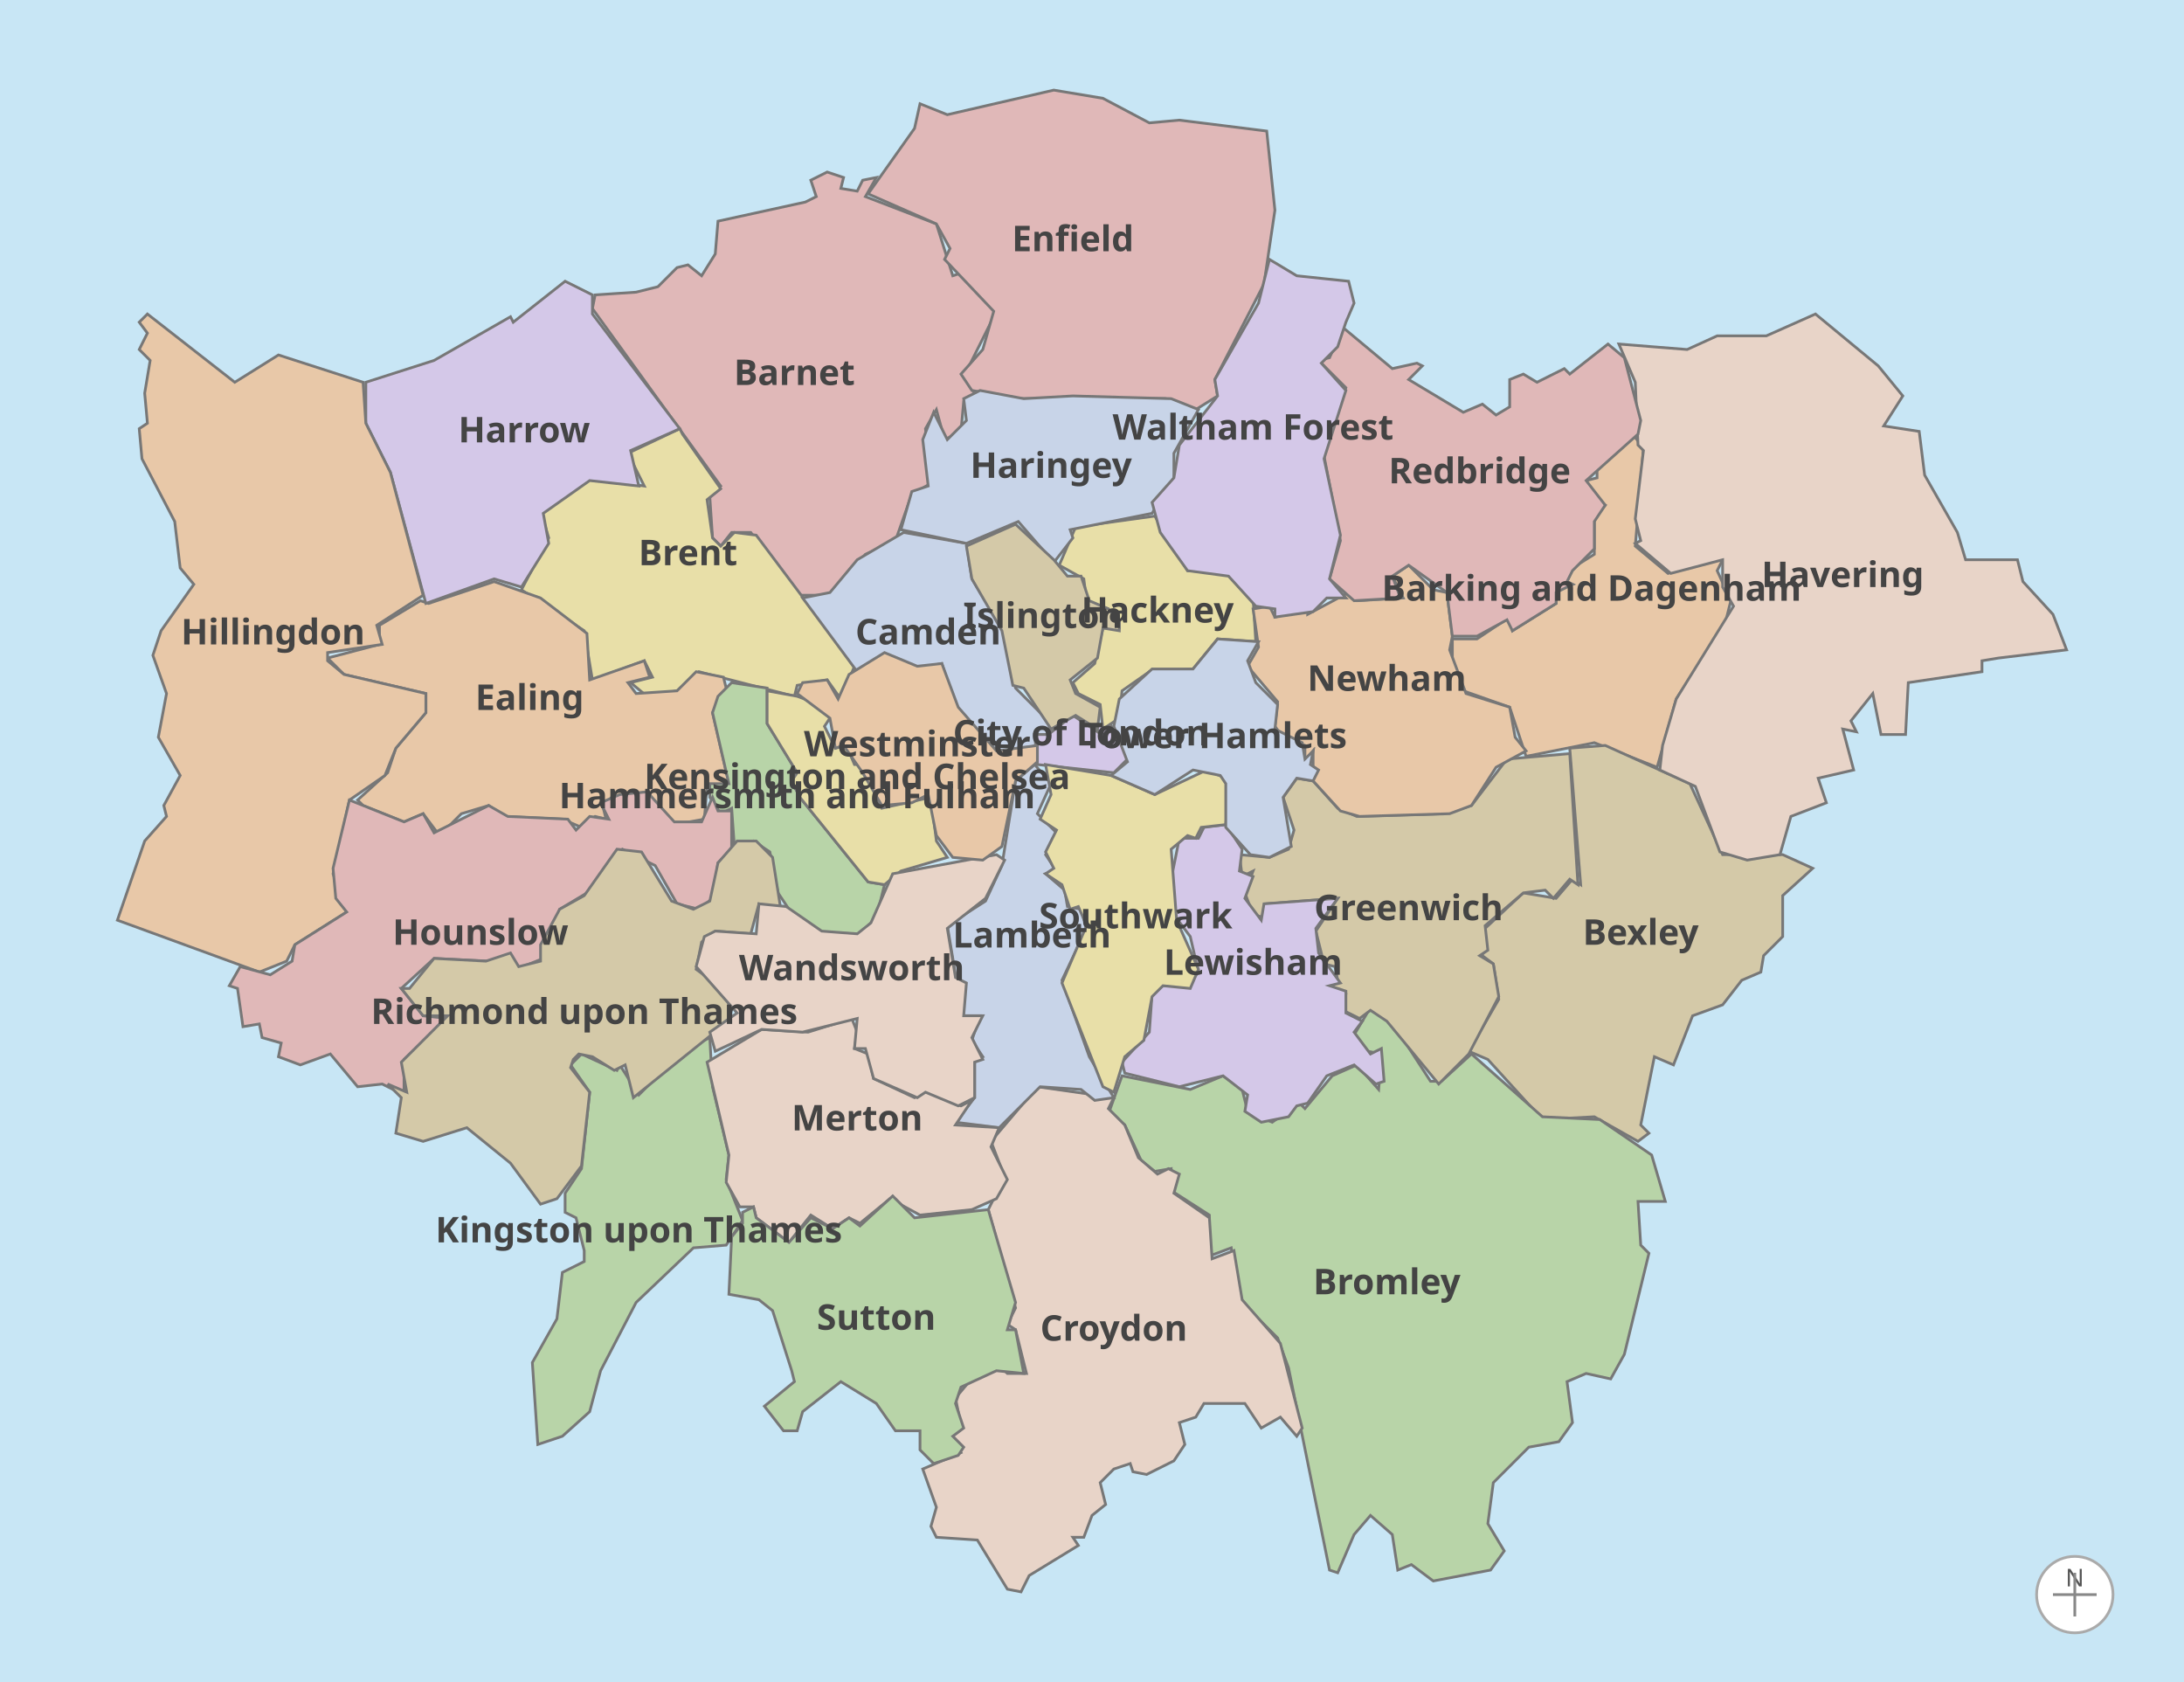
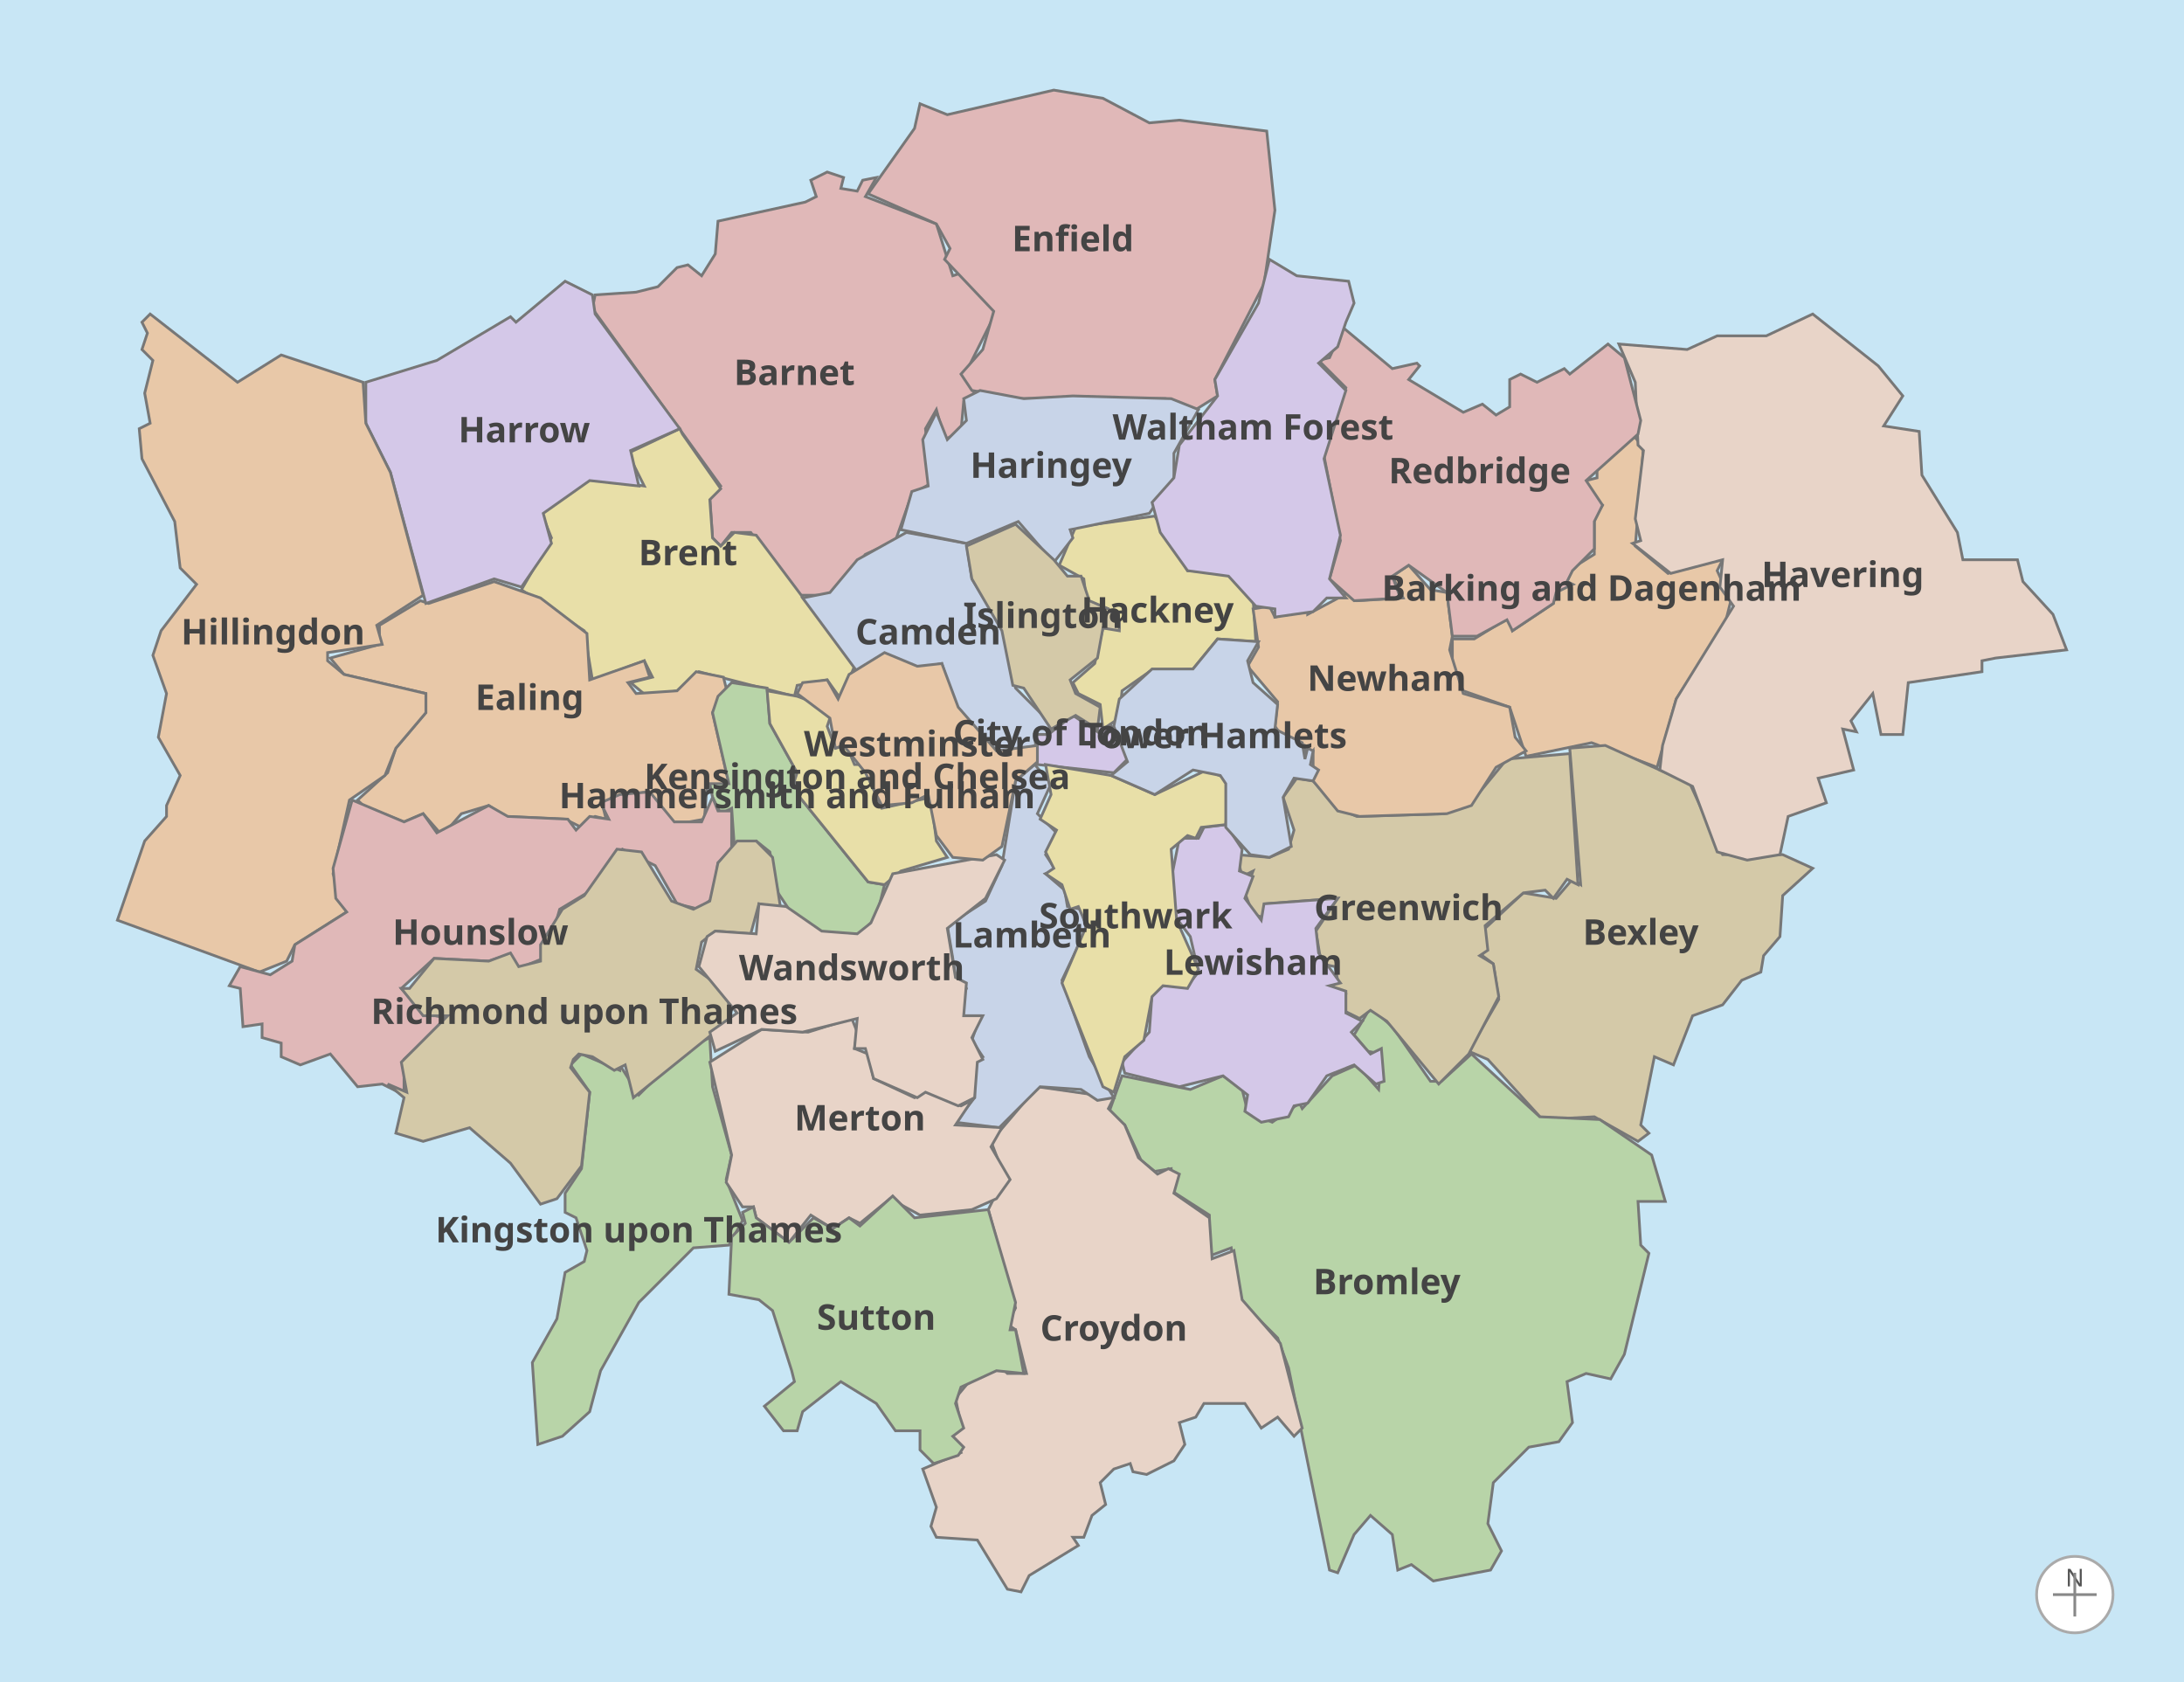
<svg xmlns="http://www.w3.org/2000/svg" viewBox="0 0 800 616">
  <rect width="800" height="616" fill="#c8e6f5" />
-   <path id="barking-and-dagenham" d="M 634,220 L 629,209 L 631,205 L 622,205 L 611,210 L 599,200 L 602,164 L 598,159 L 585,171 L 585,175 L 581,176 L 583,182 L 588,185 L 584,190 L 584,203 L 576,208 L 574,213 L 576,214 L 570,216 L 570,221 L 554,231 L 553,226 L 541,234 L 532,234 L 532,244 L 536,253 L 553,259 L 559,277 L 584,272 L 607,281 L 614,256 L 632,228 L 634,220 Z" fill="#e8c8a8" stroke="#777" stroke-width="1" />
+   <path id="barking-and-dagenham" d="M 634,220 L 629,209 L 631,205 L 621,205 L 611,210 L 599,200 L 602,164 L 598,159 L 585,171 L 585,175 L 581,176 L 583,182 L 587,185 L 584,190 L 584,203 L 576,208 L 574,213 L 576,214 L 570,216 L 569,221 L 554,231 L 553,226 L 540,234 L 532,234 L 532,244 L 536,253 L 553,259 L 559,277 L 583,272 L 607,281 L 614,256 L 632,228 L 634,220 Z" fill="#e8c8a8" stroke="#777" stroke-width="1" />
  <path id="barnet" d="M 233,107 L 218,108 L 217,113 L 264,178 L 260,182 L 261,197 L 264,200 L 268,195 L 275,195 L 293,218 L 302,218 L 306,217 L 317,203 L 328,198 L 334,181 L 341,177 L 339,157 L 343,150 L 346,161 L 352,158 L 353,147 L 357,144 L 353,138 L 365,114 L 352,100 L 349,101 L 343,82 L 317,72 L 321,65 L 316,66 L 314,70 L 308,69 L 309,65 L 303,63 L 297,66 L 299,72 L 295,74 L 263,81 L 262,93 L 257,101 L 252,97 L 248,98 L 241,105 L 233,107 Z" fill="#e0b8b8" stroke="#777" stroke-width="1" />
-   <path id="bexley" d="M 588,273 L 575,274 L 579,324 L 576,322 L 570,329 L 558,327 L 544,340 L 543,350 L 547,353 L 549,366 L 538,385 L 545,388 L 565,410 L 584,409 L 600,418 L 604,415 L 601,412 L 606,387 L 613,390 L 620,372 L 631,368 L 638,359 L 645,356 L 646,350 L 653,343 L 653,328 L 664,318 L 653,313 L 631,313 L 619,287 L 588,273 Z" fill="#d4c9a8" stroke="#777" stroke-width="1" />
-   <path id="brent" d="M 250,159 L 249,157 L 230,166 L 236,178 L 216,175 L 198,187 L 201,197 L 191,216 L 214,231 L 217,249 L 236,242 L 239,248 L 231,250 L 237,255 L 248,253 L 256,246 L 291,255 L 292,251 L 303,249 L 308,256 L 313,244 L 277,196 L 269,195 L 264,200 L 261,197 L 259,183 L 264,179 L 250,159 Z" fill="#e8dfa8" stroke="#777" stroke-width="1" />
-   <path id="bromley" d="M 472,501 L 487,575 L 490,576 L 496,562 L 502,555 L 510,562 L 512,575 L 517,573 L 525,579 L 546,575 L 551,568 L 545,558 L 547,543 L 560,530 L 571,528 L 576,521 L 574,506 L 581,503 L 590,505 L 595,496 L 604,459 L 601,456 L 600,440 L 610,440 L 605,423 L 586,410 L 565,409 L 539,386 L 528,396 L 524,396 L 511,376 L 502,369 L 496,379 L 501,385 L 506,386 L 505,399 L 497,390 L 488,394 L 478,406 L 476,404 L 466,411 L 457,407 L 455,399 L 448,394 L 436,399 L 411,394 L 406,408 L 412,412 L 418,425 L 423,429 L 429,428 L 429,436 L 443,445 L 443,460 L 451,457 L 454,476 L 468,490 L 472,501 Z" fill="#b8d4a8" stroke="#777" stroke-width="1" />
-   <path id="camden" d="M 354,199 L 331,195 L 314,205 L 304,217 L 294,219 L 314,246 L 323,240 L 335,245 L 345,243 L 350,259 L 366,276 L 380,273 L 380,269 L 385,269 L 384,264 L 372,252 L 367,230 L 356,212 L 354,199 Z" fill="#c8d4e8" stroke="#777" stroke-width="1" />
+   <path id="bexley" d="M 588,273 L 575,274 L 579,324 L 576,322 L 570,329 L 558,327 L 544,340 L 543,350 L 547,353 L 549,366 L 538,385 L 545,388 L 565,410 L 584,409 L 600,418 L 604,415 L 601,412 L 606,387 L 613,390 L 620,372 L 631,368 L 638,359 L 645,356 L 646,350 L 652,343 L 653,328 L 664,318 L 653,313 L 631,313 L 619,287 L 588,273 Z" fill="#d4c9a8" stroke="#777" stroke-width="1" />
+   <path id="brent" d="M 250,159 L 249,157 L 230,166 L 236,178 L 216,175 L 198,187 L 202,197 L 191,216 L 214,231 L 217,249 L 236,242 L 239,248 L 231,250 L 237,255 L 248,253 L 256,246 L 291,255 L 292,251 L 303,249 L 308,256 L 313,244 L 277,196 L 269,195 L 264,200 L 261,197 L 260,183 L 264,179 L 250,159 Z" fill="#e8dfa8" stroke="#777" stroke-width="1" />
+   <path id="bromley" d="M 472,501 L 487,575 L 490,576 L 496,562 L 502,555 L 510,562 L 512,575 L 517,573 L 525,579 L 546,575 L 550,568 L 545,558 L 547,543 L 560,530 L 571,528 L 576,521 L 574,506 L 581,503 L 590,505 L 595,496 L 604,459 L 601,456 L 600,440 L 610,440 L 605,423 L 586,410 L 564,409 L 539,386 L 528,396 L 524,396 L 510,376 L 502,369 L 496,379 L 501,385 L 506,386 L 505,399 L 497,390 L 488,394 L 477,406 L 476,404 L 466,411 L 457,407 L 455,399 L 448,394 L 436,399 L 411,394 L 406,408 L 412,412 L 418,425 L 423,429 L 429,428 L 429,436 L 443,445 L 443,460 L 451,457 L 454,476 L 468,490 L 472,501 Z" fill="#b8d4a8" stroke="#777" stroke-width="1" />
+   <path id="camden" d="M 354,199 L 332,195 L 314,205 L 304,217 L 294,219 L 314,246 L 323,240 L 335,245 L 345,243 L 350,259 L 366,276 L 380,273 L 380,269 L 385,269 L 384,264 L 372,252 L 367,230 L 356,212 L 354,199 Z" fill="#c8d4e8" stroke="#777" stroke-width="1" />
  <path id="city-of-london" d="M 402,266 L 402,268 L 393,262 L 384,269 L 379,269 L 380,280 L 408,283 L 413,278 L 412,274 L 406,264 L 402,266 Z" fill="#d4c8e8" stroke="#777" stroke-width="1" />
-   <path id="croydon" d="M 475,526 L 477,523 L 469,492 L 455,476 L 452,458 L 444,461 L 443,446 L 430,437 L 432,430 L 428,428 L 424,430 L 417,424 L 412,412 L 406,406 L 408,402 L 380,398 L 363,418 L 368,431 L 362,443 L 372,479 L 369,485 L 372,487 L 376,503 L 369,503 L 367,501 L 355,506 L 350,512 L 352,522 L 348,526 L 352,532 L 338,538 L 343,552 L 341,559 L 343,563 L 358,564 L 369,582 L 374,583 L 377,577 L 395,566 L 393,563 L 397,563 L 400,555 L 405,551 L 403,543 L 408,538 L 414,536 L 415,539 L 420,540 L 430,535 L 434,529 L 432,521 L 438,519 L 441,514 L 456,514 L 462,523 L 469,519 L 475,526 Z" fill="#e8d4c8" stroke="#777" stroke-width="1" />
-   <path id="ealing" d="M 154,220 L 139,229 L 139,236 L 120,241 L 126,247 L 156,254 L 156,261 L 145,274 L 142,283 L 131,293 L 133,295 L 148,301 L 155,298 L 161,306 L 169,298 L 179,295 L 185,299 L 206,300 L 213,303 L 218,299 L 222,300 L 221,296 L 224,292 L 237,290 L 247,302 L 258,300 L 259,288 L 267,287 L 261,261 L 266,252 L 265,248 L 255,246 L 248,253 L 233,254 L 230,250 L 238,248 L 236,242 L 216,249 L 215,232 L 198,219 L 181,213 L 157,221 L 154,220 Z" fill="#e8c8a8" stroke="#777" stroke-width="1" />
+   <path id="croydon" d="M 474,526 L 477,523 L 469,492 L 455,476 L 452,458 L 444,461 L 443,446 L 430,437 L 432,430 L 428,428 L 424,430 L 417,424 L 412,412 L 406,406 L 408,402 L 380,398 L 363,418 L 368,431 L 362,443 L 372,479 L 369,485 L 372,487 L 376,503 L 369,503 L 367,501 L 355,506 L 350,512 L 352,522 L 348,526 L 352,532 L 338,538 L 343,552 L 341,559 L 343,563 L 358,564 L 369,582 L 374,583 L 377,577 L 395,566 L 393,563 L 397,563 L 400,555 L 405,551 L 403,543 L 408,538 L 414,536 L 415,539 L 420,540 L 430,535 L 434,529 L 432,521 L 438,519 L 441,514 L 456,514 L 462,523 L 468,519 L 474,526 Z" fill="#e8d4c8" stroke="#777" stroke-width="1" />
+   <path id="ealing" d="M 154,220 L 139,229 L 139,236 L 121,241 L 126,247 L 156,254 L 156,261 L 145,274 L 142,283 L 131,293 L 133,295 L 148,301 L 155,298 L 162,306 L 169,298 L 179,295 L 185,299 L 207,300 L 213,303 L 218,299 L 222,300 L 221,296 L 224,292 L 237,290 L 247,302 L 258,300 L 259,288 L 267,287 L 261,261 L 266,252 L 265,248 L 255,246 L 248,253 L 233,254 L 230,250 L 238,248 L 236,242 L 216,249 L 215,232 L 198,219 L 181,213 L 157,221 L 154,220 Z" fill="#e8c8a8" stroke="#777" stroke-width="1" />
  <path id="enfield" d="M 464,48 L 432,44 L 421,45 L 404,36 L 386,33 L 347,42 L 337,38 L 335,47 L 318,71 L 343,82 L 348,91 L 346,95 L 364,114 L 360,128 L 352,137 L 356,143 L 374,146 L 427,146 L 438,150 L 446,145 L 445,139 L 463,104 L 467,77 L 464,48 Z" fill="#e0b8b8" stroke="#777" stroke-width="1" />
-   <path id="greenwich" d="M 538,386 L 549,365 L 547,353 L 542,350 L 545,348 L 544,339 L 558,327 L 566,326 L 569,329 L 575,322 L 578,324 L 575,276 L 552,278 L 539,295 L 529,298 L 497,299 L 490,296 L 481,286 L 475,285 L 470,292 L 474,304 L 472,311 L 465,314 L 454,313 L 455,321 L 459,319 L 456,327 L 459,335 L 463,336 L 464,331 L 490,329 L 482,341 L 485,353 L 489,354 L 490,359 L 487,361 L 493,364 L 492,370 L 498,373 L 502,370 L 508,374 L 527,397 L 538,386 Z" fill="#d4c9a8" stroke="#777" stroke-width="1" />
+   <path id="greenwich" d="M 538,386 L 549,365 L 547,353 L 542,350 L 545,348 L 544,339 L 558,327 L 566,326 L 569,329 L 574,322 L 578,324 L 575,276 L 552,278 L 538,295 L 529,298 L 497,299 L 490,296 L 481,286 L 475,285 L 470,292 L 474,304 L 472,311 L 465,314 L 453,313 L 455,321 L 459,319 L 456,327 L 459,335 L 463,336 L 464,331 L 490,329 L 482,341 L 484,353 L 489,354 L 490,359 L 487,361 L 493,364 L 492,370 L 498,373 L 502,370 L 508,374 L 527,397 L 538,386 Z" fill="#d4c9a8" stroke="#777" stroke-width="1" />
  <path id="hackney" d="M 394,193 L 388,207 L 397,212 L 398,220 L 406,223 L 410,228 L 410,230 L 404,230 L 401,243 L 393,250 L 395,254 L 403,258 L 404,267 L 410,263 L 411,253 L 421,246 L 437,245 L 446,234 L 460,235 L 459,219 L 450,210 L 435,209 L 423,189 L 394,193 Z" fill="#e8dfa8" stroke="#777" stroke-width="1" />
-   <path id="hammersmith-and-fulham" d="M 281,252 L 268,250 L 263,255 L 261,261 L 267,287 L 260,287 L 260,292 L 264,298 L 268,296 L 269,310 L 276,308 L 282,312 L 285,327 L 291,336 L 302,342 L 315,342 L 321,336 L 324,324 L 318,323 L 293,292 L 290,286 L 292,283 L 281,265 L 281,252 Z" fill="#b8d4a8" stroke="#777" stroke-width="1" />
-   <path id="haringey" d="M 393,145 L 375,146 L 359,143 L 353,146 L 354,154 L 347,161 L 342,151 L 338,161 L 340,178 L 334,180 L 330,194 L 354,199 L 373,191 L 386,206 L 393,197 L 392,194 L 422,188 L 430,175 L 430,166 L 439,150 L 429,146 L 393,145 Z" fill="#c8d4e8" stroke="#777" stroke-width="1" />
-   <path id="harrow" d="M 217,108 L 207,103 L 188,118 L 187,116 L 159,132 L 134,140 L 134,155 L 143,173 L 156,221 L 181,212 L 191,215 L 201,199 L 199,188 L 216,176 L 234,178 L 231,165 L 249,157 L 217,115 L 217,108 Z" fill="#d4c8e8" stroke="#777" stroke-width="1" />
-   <path id="havering" d="M 609,273 L 608,282 L 621,288 L 630,312 L 640,315 L 652,313 L 656,299 L 669,294 L 666,285 L 679,282 L 675,267 L 680,268 L 678,264 L 686,254 L 689,269 L 698,269 L 699,250 L 726,246 L 726,242 L 732,241 L 757,238 L 752,225 L 741,213 L 739,205 L 720,205 L 717,195 L 705,174 L 703,158 L 690,156 L 697,145 L 688,134 L 665,115 L 647,123 L 629,123 L 618,128 L 593,126 L 599,140 L 600,163 L 602,165 L 599,190 L 601,198 L 599,199 L 612,210 L 631,205 L 631,215 L 635,222 L 614,256 L 609,273 Z" fill="#e8d4c8" stroke="#777" stroke-width="1" />
-   <path id="hillingdon" d="M 156,261 L 156,254 L 126,247 L 120,242 L 120,239 L 140,236 L 138,229 L 155,218 L 143,173 L 134,155 L 133,140 L 102,130 L 86,140 L 54,115 L 51,118 L 54,122 L 51,128 L 55,132 L 53,144 L 54,155 L 51,157 L 52,168 L 64,191 L 66,208 L 71,214 L 59,231 L 56,240 L 61,254 L 58,270 L 66,284 L 60,295 L 61,299 L 53,308 L 43,337 L 95,356 L 105,352 L 108,346 L 127,334 L 122,320 L 128,293 L 141,284 L 145,274 L 156,261 Z" fill="#e8c8a8" stroke="#777" stroke-width="1" />
-   <path id="hounslow" d="M 155,298 L 148,301 L 128,293 L 122,318 L 123,329 L 127,334 L 108,346 L 107,352 L 99,357 L 88,354 L 84,361 L 87,362 L 89,376 L 95,375 L 96,380 L 103,382 L 102,387 L 110,390 L 121,386 L 131,398 L 140,397 L 148,401 L 148,388 L 164,373 L 155,372 L 147,362 L 159,351 L 179,352 L 185,350 L 189,355 L 199,351 L 199,345 L 203,340 L 205,333 L 215,327 L 228,311 L 240,317 L 248,331 L 256,333 L 261,329 L 263,316 L 268,311 L 268,297 L 263,297 L 261,292 L 257,301 L 247,301 L 237,290 L 227,291 L 220,294 L 223,300 L 216,299 L 211,304 L 208,300 L 186,299 L 179,295 L 159,305 L 155,298 Z" fill="#e0b8b8" stroke="#777" stroke-width="1" />
+   <path id="hammersmith-and-fulham" d="M 281,252 L 268,250 L 263,255 L 261,261 L 267,287 L 260,287 L 261,292 L 264,298 L 268,296 L 269,310 L 277,308 L 282,312 L 285,327 L 291,336 L 302,342 L 315,342 L 321,336 L 324,324 L 318,323 L 293,292 L 291,286 L 292,283 L 282,265 L 281,252 Z" fill="#b8d4a8" stroke="#777" stroke-width="1" />
+   <path id="haringey" d="M 393,145 L 375,146 L 359,143 L 353,146 L 354,154 L 347,161 L 343,151 L 338,161 L 340,178 L 334,180 L 330,194 L 354,199 L 373,191 L 386,206 L 393,197 L 392,194 L 421,188 L 430,175 L 430,166 L 439,150 L 429,146 L 393,145 Z" fill="#c8d4e8" stroke="#777" stroke-width="1" />
+   <path id="harrow" d="M 217,108 L 207,103 L 189,118 L 187,116 L 160,132 L 134,140 L 134,155 L 143,173 L 156,221 L 181,212 L 191,215 L 202,199 L 199,188 L 216,176 L 234,178 L 231,165 L 249,157 L 218,115 L 217,108 Z" fill="#d4c8e8" stroke="#777" stroke-width="1" />
+   <path id="havering" d="M 609,273 L 608,282 L 620,288 L 629,312 L 640,315 L 652,313 L 655,299 L 669,294 L 666,285 L 679,282 L 675,267 L 680,268 L 678,264 L 686,254 L 689,269 L 697,269 L 699,250 L 726,246 L 726,242 L 731,241 L 757,238 L 752,225 L 741,213 L 739,205 L 719,205 L 717,195 L 704,174 L 703,158 L 690,156 L 697,145 L 688,134 L 664,115 L 647,123 L 629,123 L 618,128 L 593,126 L 599,140 L 600,163 L 602,165 L 599,190 L 601,198 L 598,199 L 612,210 L 631,205 L 630,215 L 635,222 L 614,256 L 609,273 Z" fill="#e8d4c8" stroke="#777" stroke-width="1" />
+   <path id="hillingdon" d="M 156,261 L 156,254 L 126,247 L 120,242 L 120,239 L 140,236 L 138,229 L 155,218 L 143,173 L 134,155 L 133,140 L 103,130 L 87,140 L 55,115 L 52,118 L 54,122 L 52,128 L 56,132 L 53,144 L 55,155 L 51,157 L 52,168 L 64,191 L 66,208 L 72,214 L 59,231 L 56,240 L 61,254 L 58,270 L 66,284 L 61,295 L 61,299 L 53,308 L 43,337 L 95,356 L 105,352 L 108,346 L 127,334 L 122,320 L 128,293 L 141,284 L 145,274 L 156,261 Z" fill="#e8c8a8" stroke="#777" stroke-width="1" />
+   <path id="hounslow" d="M 155,298 L 148,301 L 129,293 L 122,318 L 123,329 L 127,334 L 108,346 L 107,352 L 99,357 L 88,354 L 84,361 L 88,362 L 89,376 L 96,375 L 96,380 L 103,382 L 103,387 L 110,390 L 121,386 L 131,398 L 140,397 L 148,401 L 148,388 L 164,373 L 155,371 L 147,362 L 159,351 L 179,352 L 185,350 L 189,355 L 199,351 L 199,345 L 203,340 L 205,333 L 215,327 L 228,311 L 240,317 L 248,331 L 256,333 L 261,329 L 263,316 L 268,311 L 268,297 L 263,297 L 261,292 L 257,301 L 247,301 L 238,290 L 227,291 L 220,294 L 223,300 L 216,299 L 211,304 L 208,300 L 186,299 L 179,295 L 160,305 L 155,298 Z" fill="#e0b8b8" stroke="#777" stroke-width="1" />
  <path id="islington" d="M 386,205 L 372,192 L 354,200 L 356,212 L 367,231 L 371,251 L 375,252 L 385,267 L 394,262 L 402,267 L 403,259 L 394,254 L 392,249 L 402,241 L 404,230 L 410,231 L 410,228 L 406,223 L 399,220 L 396,211 L 391,211 L 386,205 Z" fill="#d4c9a8" stroke="#777" stroke-width="1" />
-   <path id="kensington-and-chelsea" d="M 292,255 L 281,253 L 281,265 L 292,283 L 290,286 L 293,292 L 318,323 L 324,324 L 330,319 L 347,314 L 343,308 L 341,292 L 323,296 L 316,280 L 313,280 L 310,273 L 306,274 L 302,266 L 304,263 L 300,258 L 292,255 Z" fill="#e8dfa8" stroke="#777" stroke-width="1" />
-   <path id="kingston-upon-thames" d="M 220,502 L 233,477 L 254,457 L 266,456 L 272,447 L 266,432 L 267,423 L 261,398 L 260,380 L 250,385 L 234,401 L 227,390 L 226,392 L 213,386 L 209,390 L 216,400 L 213,428 L 207,437 L 207,444 L 211,446 L 214,458 L 214,462 L 206,466 L 204,483 L 195,499 L 197,529 L 206,526 L 216,517 L 220,502 Z" fill="#b8d4a8" stroke="#777" stroke-width="1" />
-   <path id="lambeth" d="M 399,387 L 389,359 L 398,340 L 396,333 L 391,332 L 390,326 L 383,320 L 387,319 L 383,313 L 387,305 L 380,298 L 385,287 L 379,280 L 372,286 L 367,317 L 361,330 L 347,339 L 350,357 L 353,362 L 351,368 L 353,372 L 359,372 L 356,381 L 360,387 L 357,388 L 357,402 L 350,411 L 366,413 L 381,398 L 396,399 L 401,403 L 408,402 L 399,387 Z" fill="#c8d4e8" stroke="#777" stroke-width="1" />
-   <path id="lewisham" d="M 475,405 L 479,404 L 486,394 L 496,390 L 504,397 L 507,396 L 506,384 L 502,386 L 496,378 L 499,374 L 493,371 L 493,363 L 487,361 L 491,360 L 483,349 L 482,340 L 490,329 L 463,331 L 462,337 L 456,329 L 459,321 L 454,319 L 455,311 L 449,302 L 441,303 L 439,307 L 432,307 L 429,322 L 430,335 L 436,343 L 439,356 L 435,361 L 426,361 L 422,364 L 421,378 L 411,389 L 412,393 L 432,398 L 448,394 L 457,401 L 456,407 L 462,411 L 472,409 L 475,405 Z" fill="#d4c8e8" stroke="#777" stroke-width="1" />
-   <path id="merton" d="M 356,403 L 352,405 L 340,399 L 335,402 L 320,395 L 318,386 L 313,384 L 314,378 L 312,373 L 296,378 L 279,377 L 259,389 L 267,423 L 266,433 L 271,442 L 276,442 L 277,446 L 289,455 L 297,445 L 305,450 L 311,446 L 315,448 L 326,439 L 337,445 L 356,443 L 365,439 L 369,432 L 363,420 L 366,413 L 350,412 L 356,403 Z" fill="#e8d4c8" stroke="#777" stroke-width="1" />
-   <path id="newham" d="M 532,233 L 530,217 L 525,216 L 516,207 L 510,211 L 514,219 L 497,220 L 494,217 L 479,225 L 479,223 L 467,226 L 465,222 L 459,223 L 461,237 L 457,244 L 468,257 L 467,266 L 470,270 L 478,273 L 478,279 L 481,275 L 481,286 L 491,297 L 498,299 L 531,298 L 539,295 L 548,281 L 559,275 L 555,270 L 553,259 L 537,254 L 531,238 L 532,233 Z" fill="#e8c8a8" stroke="#777" stroke-width="1" />
-   <path id="redbridge" d="M 554,231 L 570,221 L 570,217 L 576,214 L 574,213 L 576,209 L 584,201 L 584,191 L 588,185 L 581,176 L 600,159 L 601,154 L 595,131 L 589,126 L 575,137 L 573,135 L 563,140 L 558,137 L 553,139 L 553,149 L 548,152 L 543,148 L 536,151 L 516,139 L 521,134 L 519,133 L 510,135 L 492,120 L 487,131 L 483,132 L 493,142 L 485,167 L 491,198 L 487,212 L 496,220 L 513,219 L 510,211 L 516,207 L 530,217 L 532,233 L 541,233 L 552,227 L 554,231 Z" fill="#e0b8b8" stroke="#777" stroke-width="1" />
-   <path id="richmond-upon-thames" d="M 155,372 L 164,372 L 147,389 L 149,400 L 142,397 L 147,402 L 145,415 L 155,418 L 171,413 L 187,426 L 198,441 L 204,439 L 213,427 L 216,400 L 209,391 L 210,388 L 212,386 L 217,387 L 225,392 L 229,390 L 232,402 L 268,373 L 266,363 L 255,355 L 257,345 L 262,341 L 275,342 L 278,331 L 286,333 L 283,314 L 277,308 L 270,308 L 263,316 L 260,330 L 254,333 L 246,330 L 235,312 L 226,311 L 214,328 L 205,333 L 198,346 L 198,352 L 190,354 L 187,349 L 178,352 L 159,351 L 150,362 L 147,362 L 155,372 Z" fill="#d4c9a8" stroke="#777" stroke-width="1" />
-   <path id="southwark" d="M 407,284 L 383,280 L 385,291 L 381,300 L 387,304 L 383,312 L 386,318 L 383,320 L 389,324 L 392,333 L 395,332 L 398,339 L 389,360 L 404,398 L 408,400 L 412,387 L 419,381 L 422,365 L 426,361 L 436,362 L 439,355 L 431,337 L 429,311 L 435,306 L 438,307 L 440,303 L 449,302 L 450,290 L 449,285 L 442,282 L 423,291 L 407,284 Z" fill="#e8dfa8" stroke="#777" stroke-width="1" />
-   <path id="sutton" d="M 290,502 L 291,506 L 280,515 L 287,524 L 292,524 L 294,517 L 308,506 L 321,514 L 328,524 L 337,524 L 337,531 L 342,536 L 351,533 L 353,530 L 349,526 L 353,523 L 350,514 L 352,508 L 365,502 L 375,503 L 372,487 L 369,487 L 372,477 L 362,443 L 335,446 L 327,438 L 315,449 L 311,446 L 305,450 L 297,446 L 289,455 L 277,446 L 276,442 L 272,444 L 272,448 L 268,453 L 267,474 L 278,476 L 283,480 L 290,502 Z" fill="#b8d4a8" stroke="#777" stroke-width="1" />
-   <path id="tower-hamlets" d="M 475,285 L 481,286 L 483,282 L 480,280 L 481,275 L 478,278 L 477,272 L 467,267 L 468,258 L 460,250 L 457,242 L 461,235 L 446,234 L 437,245 L 422,245 L 410,256 L 408,266 L 413,279 L 407,284 L 423,291 L 437,282 L 447,284 L 449,287 L 449,303 L 458,313 L 465,314 L 473,310 L 470,292 L 475,285 Z" fill="#c8d4e8" stroke="#777" stroke-width="1" />
-   <path id="waltham-forest" d="M 493,118 L 496,111 L 494,103 L 475,101 L 465,95 L 461,111 L 445,139 L 446,145 L 432,163 L 430,175 L 422,184 L 425,195 L 435,209 L 450,211 L 460,222 L 467,223 L 467,226 L 481,224 L 486,219 L 493,219 L 487,212 L 491,196 L 485,168 L 493,143 L 484,133 L 490,127 L 493,118 Z" fill="#d4c8e8" stroke="#777" stroke-width="1" />
-   <path id="wandsworth" d="M 357,402 L 357,389 L 360,388 L 356,380 L 360,372 L 353,372 L 354,360 L 350,358 L 347,340 L 361,329 L 368,315 L 365,313 L 327,320 L 319,338 L 314,342 L 301,341 L 288,332 L 278,331 L 277,342 L 262,341 L 258,343 L 255,354 L 270,371 L 260,378 L 262,385 L 279,377 L 294,378 L 314,373 L 313,384 L 317,384 L 320,395 L 336,402 L 339,400 L 351,405 L 357,402 Z" fill="#e8d4c8" stroke="#777" stroke-width="1" />
-   <path id="westminster" d="M 380,273 L 365,275 L 351,259 L 345,243 L 336,244 L 324,239 L 311,247 L 307,256 L 303,249 L 294,250 L 292,254 L 304,263 L 306,274 L 309,273 L 316,283 L 323,295 L 334,294 L 340,291 L 343,306 L 349,314 L 360,315 L 367,310 L 372,286 L 380,279 L 380,273 Z" fill="#e8c8a8" stroke="#777" stroke-width="1" />
+   <path id="kensington-and-chelsea" d="M 292,255 L 281,253 L 282,265 L 292,283 L 291,286 L 293,292 L 318,323 L 324,324 L 330,319 L 347,314 L 343,308 L 341,292 L 323,296 L 316,280 L 313,280 L 310,273 L 306,274 L 303,266 L 304,263 L 300,258 L 292,255 Z" fill="#e8dfa8" stroke="#777" stroke-width="1" />
+   <path id="kingston-upon-thames" d="M 220,502 L 234,477 L 254,457 L 267,456 L 272,447 L 266,432 L 268,423 L 261,398 L 260,380 L 250,385 L 234,401 L 227,390 L 227,392 L 213,386 L 209,390 L 216,400 L 213,428 L 207,437 L 207,444 L 211,446 L 215,458 L 214,462 L 207,466 L 204,483 L 195,499 L 197,529 L 206,526 L 216,517 L 220,502 Z" fill="#b8d4a8" stroke="#777" stroke-width="1" />
+   <path id="lambeth" d="M 399,387 L 389,359 L 398,340 L 396,333 L 391,332 L 390,326 L 383,320 L 387,319 L 383,313 L 387,305 L 380,298 L 385,287 L 379,280 L 372,286 L 367,317 L 361,330 L 347,339 L 350,357 L 354,362 L 351,368 L 353,372 L 359,372 L 356,381 L 360,387 L 357,388 L 357,402 L 350,411 L 366,413 L 381,398 L 396,399 L 402,403 L 408,402 L 399,387 Z" fill="#c8d4e8" stroke="#777" stroke-width="1" />
+   <path id="lewisham" d="M 474,405 L 479,404 L 486,394 L 496,390 L 504,397 L 507,396 L 506,384 L 502,386 L 495,378 L 499,374 L 493,371 L 493,363 L 487,361 L 491,360 L 483,349 L 482,340 L 490,329 L 463,331 L 462,337 L 456,329 L 459,321 L 454,319 L 455,311 L 449,302 L 441,303 L 439,307 L 432,307 L 429,322 L 430,335 L 436,343 L 439,356 L 435,361 L 426,361 L 422,364 L 421,378 L 411,389 L 412,393 L 432,398 L 448,394 L 457,401 L 456,407 L 462,411 L 472,409 L 474,405 Z" fill="#d4c8e8" stroke="#777" stroke-width="1" />
+   <path id="merton" d="M 356,403 L 352,405 L 340,399 L 335,402 L 320,395 L 318,386 L 313,384 L 314,378 L 312,373 L 296,378 L 279,377 L 260,389 L 268,423 L 266,433 L 272,442 L 276,442 L 277,446 L 289,455 L 297,445 L 305,450 L 311,446 L 315,448 L 326,439 L 337,445 L 356,443 L 365,439 L 370,432 L 363,420 L 367,413 L 350,412 L 356,403 Z" fill="#e8d4c8" stroke="#777" stroke-width="1" />
+   <path id="newham" d="M 532,233 L 530,217 L 524,216 L 516,207 L 510,211 L 514,219 L 497,220 L 494,217 L 479,225 L 479,223 L 467,226 L 465,222 L 459,223 L 461,237 L 457,244 L 468,257 L 467,266 L 470,270 L 478,273 L 478,279 L 481,275 L 481,286 L 490,297 L 498,299 L 530,298 L 539,295 L 548,281 L 559,275 L 555,270 L 553,259 L 536,254 L 531,238 L 532,233 Z" fill="#e8c8a8" stroke="#777" stroke-width="1" />
+   <path id="redbridge" d="M 554,231 L 569,221 L 570,217 L 576,214 L 574,213 L 576,209 L 584,201 L 584,191 L 587,185 L 581,176 L 600,159 L 601,154 L 595,131 L 589,126 L 575,137 L 573,135 L 563,140 L 557,137 L 553,139 L 553,149 L 548,152 L 543,148 L 536,151 L 516,139 L 520,134 L 519,133 L 510,135 L 492,120 L 487,131 L 483,132 L 493,142 L 485,167 L 491,198 L 487,212 L 496,220 L 513,219 L 510,211 L 516,207 L 530,217 L 532,233 L 541,233 L 552,227 L 554,231 Z" fill="#e0b8b8" stroke="#777" stroke-width="1" />
+   <path id="richmond-upon-thames" d="M 155,372 L 164,372 L 147,389 L 149,400 L 142,397 L 148,402 L 145,415 L 155,418 L 172,413 L 187,426 L 198,441 L 204,439 L 213,427 L 216,400 L 209,391 L 210,388 L 212,386 L 217,387 L 225,392 L 229,390 L 232,402 L 268,373 L 266,363 L 255,355 L 257,345 L 262,341 L 275,342 L 278,331 L 286,333 L 283,314 L 277,308 L 270,308 L 263,316 L 260,330 L 254,333 L 246,330 L 235,312 L 226,311 L 214,328 L 206,333 L 198,346 L 198,352 L 190,354 L 187,349 L 179,352 L 159,351 L 150,362 L 147,362 L 155,372 Z" fill="#d4c9a8" stroke="#777" stroke-width="1" />
+   <path id="southwark" d="M 407,284 L 383,280 L 385,291 L 381,300 L 387,304 L 383,312 L 386,318 L 383,320 L 389,324 L 392,333 L 395,332 L 398,339 L 389,360 L 404,398 L 408,400 L 412,387 L 419,381 L 422,365 L 426,361 L 435,362 L 439,355 L 431,337 L 429,311 L 435,306 L 438,307 L 440,303 L 449,302 L 450,290 L 449,285 L 442,282 L 423,291 L 407,284 Z" fill="#e8dfa8" stroke="#777" stroke-width="1" />
+   <path id="sutton" d="M 290,502 L 291,506 L 280,515 L 287,524 L 292,524 L 294,517 L 308,506 L 321,514 L 328,524 L 337,524 L 337,531 L 342,536 L 351,533 L 353,530 L 349,526 L 353,523 L 350,514 L 352,508 L 365,502 L 375,503 L 372,487 L 370,487 L 372,477 L 362,443 L 335,446 L 327,438 L 315,449 L 311,446 L 305,450 L 298,446 L 289,455 L 277,446 L 276,442 L 272,444 L 273,448 L 268,453 L 267,474 L 278,476 L 283,480 L 290,502 Z" fill="#b8d4a8" stroke="#777" stroke-width="1" />
+   <path id="tower-hamlets" d="M 474,285 L 481,286 L 483,282 L 480,280 L 481,275 L 479,274 L 478,278 L 477,272 L 467,267 L 468,258 L 459,250 L 457,242 L 461,235 L 446,234 L 437,245 L 422,245 L 410,256 L 408,266 L 413,279 L 407,284 L 423,291 L 437,282 L 447,284 L 449,287 L 449,303 L 458,313 L 465,314 L 473,310 L 470,292 L 474,285 Z" fill="#c8d4e8" stroke="#777" stroke-width="1" />
+   <path id="waltham-forest" d="M 493,118 L 496,111 L 494,103 L 475,101 L 465,95 L 461,111 L 445,139 L 446,145 L 432,163 L 430,175 L 422,184 L 425,195 L 435,209 L 450,211 L 460,222 L 467,223 L 467,226 L 481,224 L 486,219 L 493,219 L 487,212 L 491,196 L 485,168 L 493,143 L 483,133 L 490,127 L 493,118 Z" fill="#d4c8e8" stroke="#777" stroke-width="1" />
+   <path id="wandsworth" d="M 357,402 L 358,389 L 360,388 L 356,380 L 360,372 L 353,372 L 354,360 L 350,358 L 347,340 L 361,329 L 368,315 L 365,313 L 327,320 L 319,338 L 314,342 L 301,341 L 288,332 L 278,331 L 277,342 L 262,341 L 259,343 L 256,354 L 270,371 L 260,378 L 262,385 L 279,377 L 294,378 L 314,373 L 313,384 L 317,384 L 320,395 L 336,402 L 339,400 L 351,405 L 357,402 Z" fill="#e8d4c8" stroke="#777" stroke-width="1" />
+   <path id="westminster" d="M 380,273 L 365,275 L 351,259 L 345,243 L 336,244 L 324,239 L 311,247 L 307,256 L 303,249 L 294,250 L 292,254 L 304,263 L 306,274 L 309,273 L 317,283 L 323,295 L 334,294 L 340,291 L 343,306 L 349,314 L 360,315 L 367,310 L 372,286 L 380,279 L 380,273 Z" fill="#e8c8a8" stroke="#777" stroke-width="1" />
  <text x="583" y="220" font-family="sans-serif" font-size="13" font-weight="bold" fill="#444" text-anchor="middle">Barking and Dagenham</text>
  <text x="291" y="141" font-family="sans-serif" font-size="13" font-weight="bold" fill="#444" text-anchor="middle">Barnet</text>
  <text x="601" y="346" font-family="sans-serif" font-size="13" font-weight="bold" fill="#444" text-anchor="middle">Bexley</text>
  <text x="252" y="207" font-family="sans-serif" font-size="13" font-weight="bold" fill="#444" text-anchor="middle">Brent</text>
  <text x="508" y="474" font-family="sans-serif" font-size="13" font-weight="bold" fill="#444" text-anchor="middle">Bromley</text>
  <text x="340" y="236" font-family="sans-serif" font-size="13" font-weight="bold" fill="#444" text-anchor="middle">Camden</text>
  <text x="396" y="273" font-family="sans-serif" font-size="13" font-weight="bold" fill="#444" text-anchor="middle">City of London</text>
  <text x="408" y="491" font-family="sans-serif" font-size="13" font-weight="bold" fill="#444" text-anchor="middle">Croydon</text>
  <text x="194" y="260" font-family="sans-serif" font-size="13" font-weight="bold" fill="#444" text-anchor="middle">Ealing</text>
  <text x="393" y="92" font-family="sans-serif" font-size="13" font-weight="bold" fill="#444" text-anchor="middle">Enfield</text>
  <text x="516" y="337" font-family="sans-serif" font-size="13" font-weight="bold" fill="#444" text-anchor="middle">Greenwich</text>
  <text x="424" y="228" font-family="sans-serif" font-size="13" font-weight="bold" fill="#444" text-anchor="middle">Hackney</text>
  <text x="292" y="296" font-family="sans-serif" font-size="13" font-weight="bold" fill="#444" text-anchor="middle">Hammersmith and Fulham</text>
  <text x="385" y="175" font-family="sans-serif" font-size="13" font-weight="bold" fill="#444" text-anchor="middle">Haringey</text>
  <text x="192" y="162" font-family="sans-serif" font-size="13" font-weight="bold" fill="#444" text-anchor="middle">Harrow</text>
  <text x="675" y="215" font-family="sans-serif" font-size="13" font-weight="bold" fill="#444" text-anchor="middle">Havering</text>
  <text x="100" y="236" font-family="sans-serif" font-size="13" font-weight="bold" fill="#444" text-anchor="middle">Hillingdon</text>
  <text x="176" y="346" font-family="sans-serif" font-size="13" font-weight="bold" fill="#444" text-anchor="middle">Hounslow</text>
  <text x="382" y="230" font-family="sans-serif" font-size="13" font-weight="bold" fill="#444" text-anchor="middle">Islington</text>
  <text x="314" y="289" font-family="sans-serif" font-size="13" font-weight="bold" fill="#444" text-anchor="middle">Kensington and Chelsea</text>
  <text x="234" y="455" font-family="sans-serif" font-size="13" font-weight="bold" fill="#444" text-anchor="middle">Kingston upon Thames</text>
  <text x="378" y="347" font-family="sans-serif" font-size="13" font-weight="bold" fill="#444" text-anchor="middle">Lambeth</text>
  <text x="459" y="357" font-family="sans-serif" font-size="13" font-weight="bold" fill="#444" text-anchor="middle">Lewisham</text>
-   <text x="314" y="414" font-family="sans-serif" font-size="13" font-weight="bold" fill="#444" text-anchor="middle">Merton</text>
+   <text x="315" y="414" font-family="sans-serif" font-size="13" font-weight="bold" fill="#444" text-anchor="middle">Merton</text>
  <text x="508" y="253" font-family="sans-serif" font-size="13" font-weight="bold" fill="#444" text-anchor="middle">Newham</text>
  <text x="542" y="177" font-family="sans-serif" font-size="13" font-weight="bold" fill="#444" text-anchor="middle">Redbridge</text>
  <text x="214" y="375" font-family="sans-serif" font-size="13" font-weight="bold" fill="#444" text-anchor="middle">Richmond upon Thames</text>
  <text x="416" y="340" font-family="sans-serif" font-size="13" font-weight="bold" fill="#444" text-anchor="middle">Southwark</text>
  <text x="321" y="487" font-family="sans-serif" font-size="13" font-weight="bold" fill="#444" text-anchor="middle">Sutton</text>
  <text x="445" y="274" font-family="sans-serif" font-size="13" font-weight="bold" fill="#444" text-anchor="middle">Tower Hamlets</text>
  <text x="459" y="161" font-family="sans-serif" font-size="13" font-weight="bold" fill="#444" text-anchor="middle">Waltham Forest</text>
  <text x="312" y="359" font-family="sans-serif" font-size="13" font-weight="bold" fill="#444" text-anchor="middle">Wandsworth</text>
  <text x="336" y="277" font-family="sans-serif" font-size="13" font-weight="bold" fill="#444" text-anchor="middle">Westminster</text>
  <g transform="translate(760,584)">
    <circle r="14" fill="white" stroke="#aaa" stroke-width="1" />
    <text x="0" y="-3" font-family="sans-serif" font-size="9" fill="#555" text-anchor="middle">N</text>
    <line x1="0" y1="-8" x2="0" y2="8" stroke="#888" stroke-width="1" />
    <line x1="-8" y1="0" x2="8" y2="0" stroke="#888" stroke-width="1" />
  </g>
</svg>
